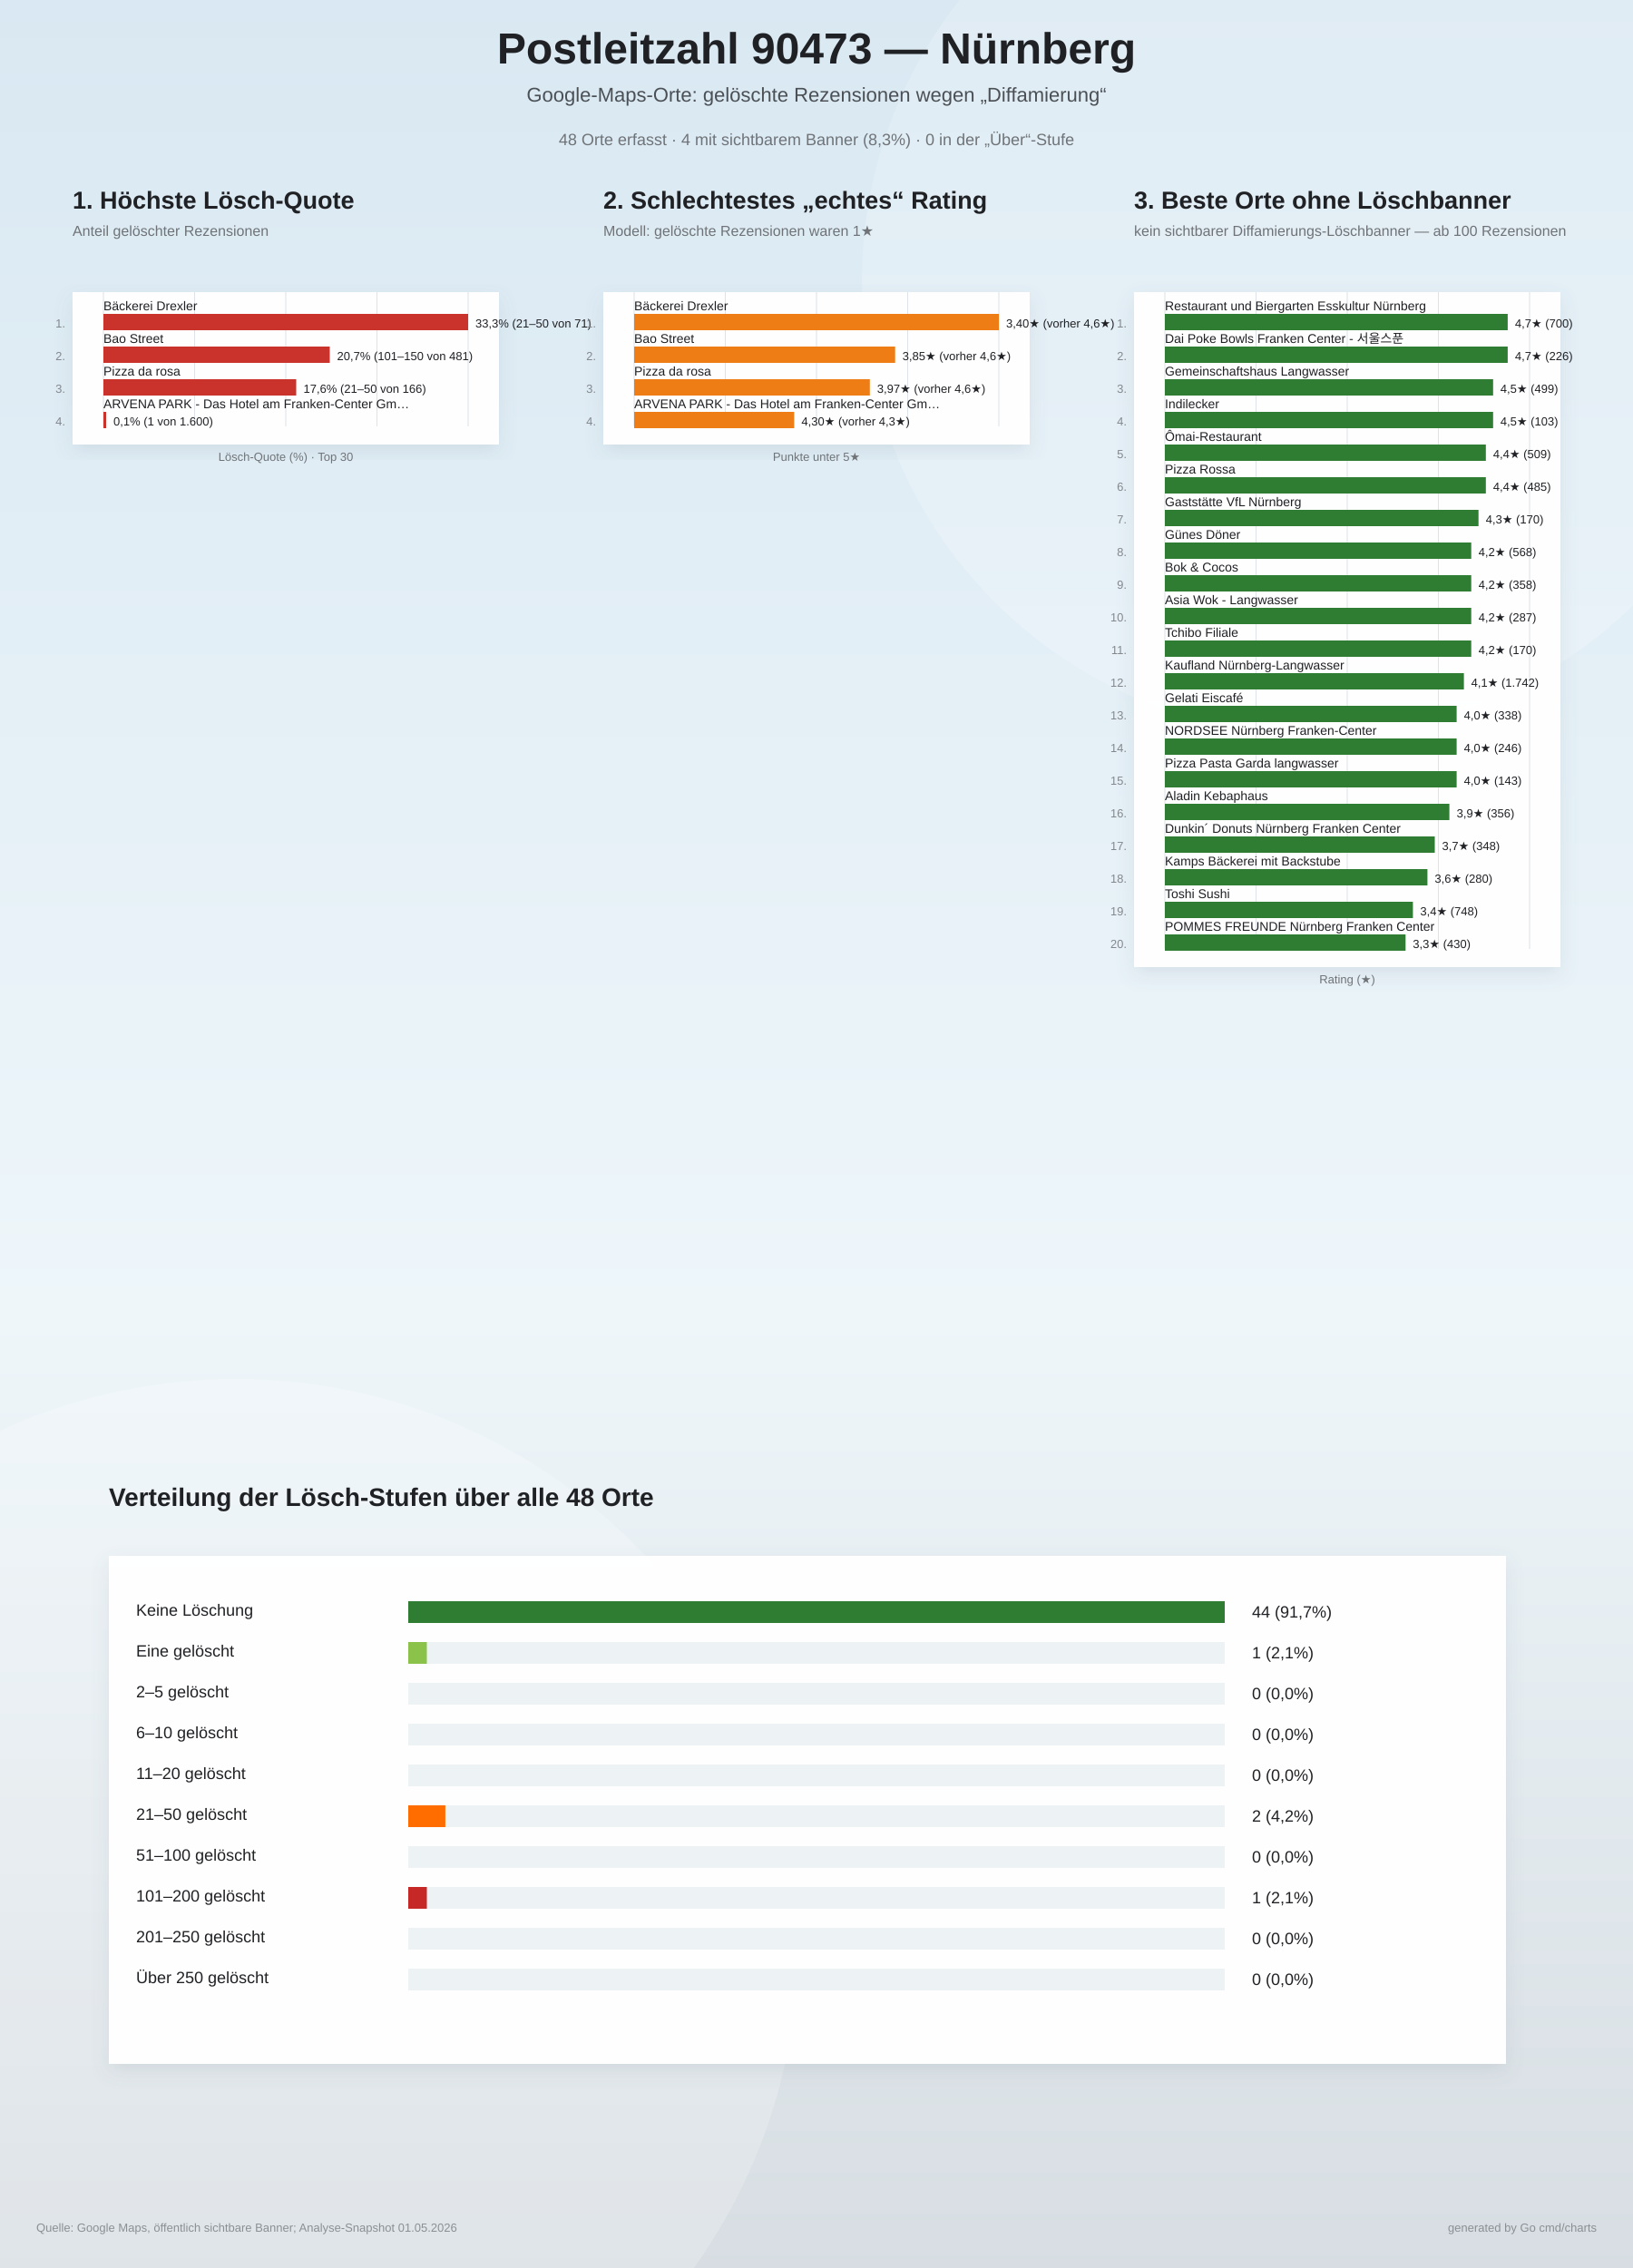
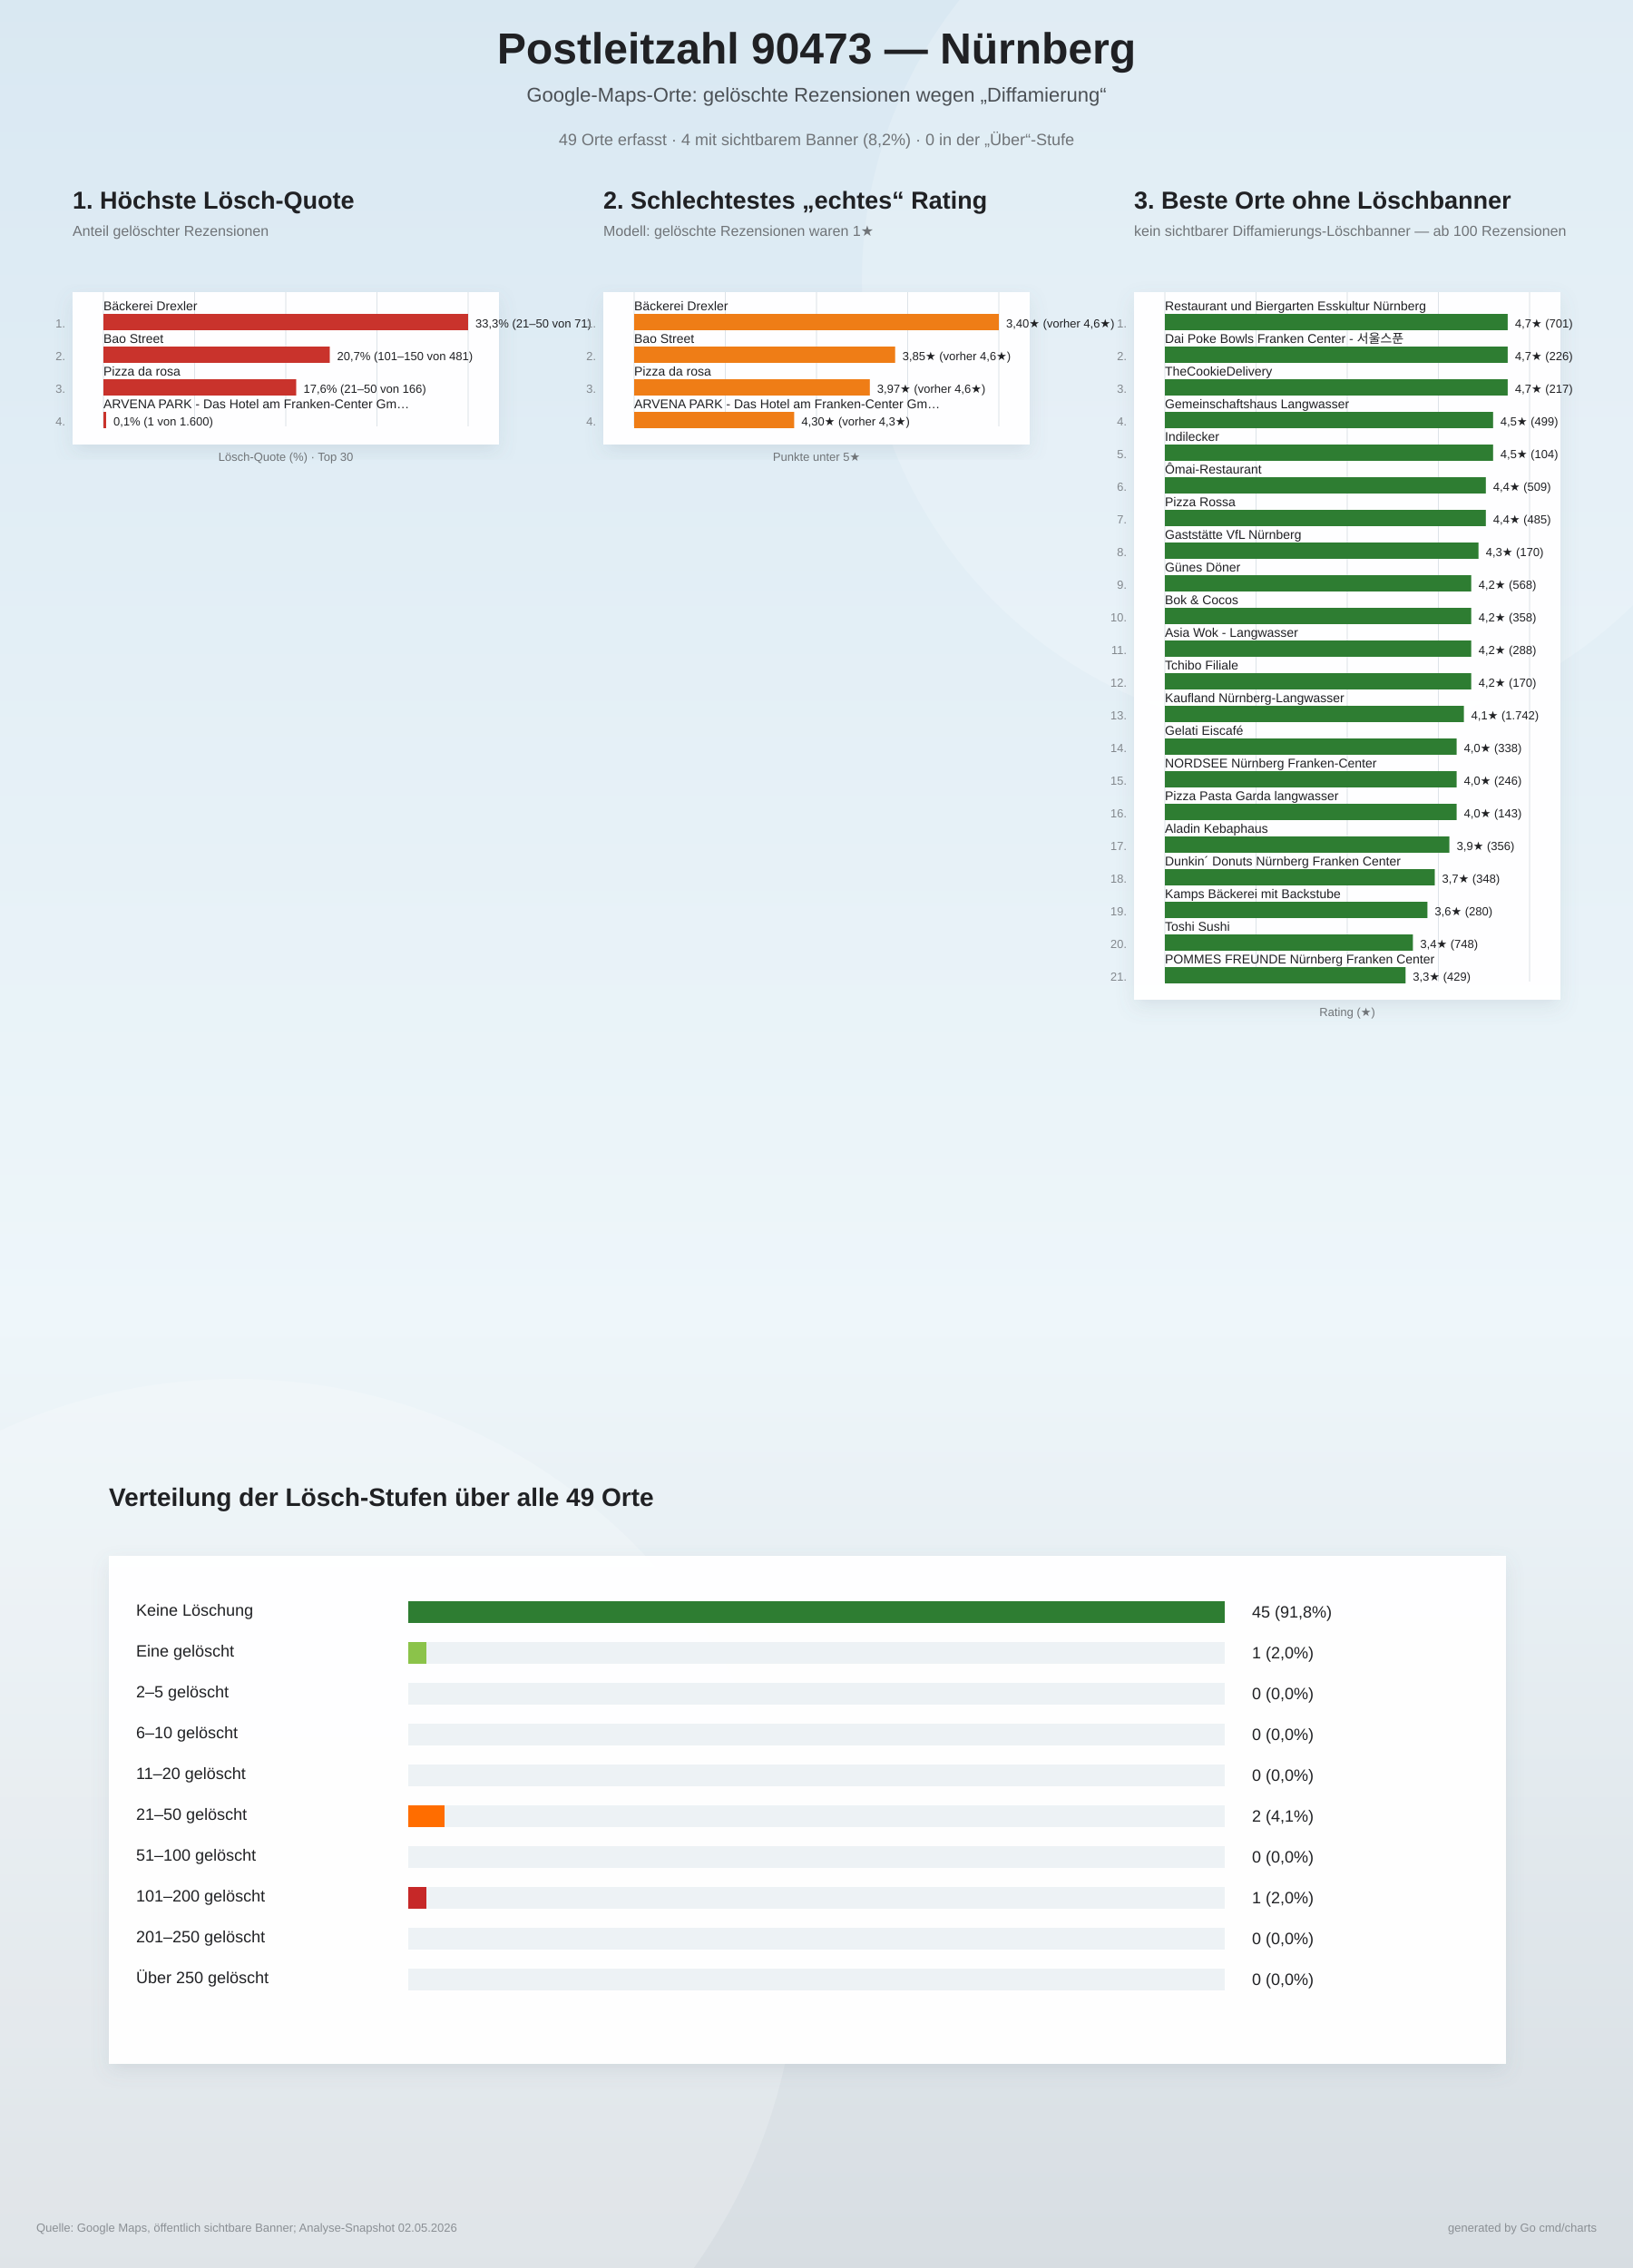
<svg xmlns="http://www.w3.org/2000/svg" width="1800" height="2500" viewBox="0 0 1800 2500">
  <defs>
    <linearGradient id="bg" x1="0" y1="0" x2="0" y2="1">
      <stop offset="0%" stop-color="#d9e8f2" />
      <stop offset="58%" stop-color="#eef6fa" />
      <stop offset="100%" stop-color="#d7dde2" />
    </linearGradient>
    <filter id="softShadow" x="-10%" y="-10%" width="120%" height="120%">
      <feDropShadow dx="0" dy="8" stdDeviation="10" flood-color="#6d7f8a" flood-opacity="0.16" />
    </filter>
  </defs>
  <rect width="100%" height="100%" fill="url(#bg)" />
  <circle cx="1450" cy="310" r="500" fill="#ffffff" opacity="0.18" />
  <circle cx="260" cy="2140" r="620" fill="#ffffff" opacity="0.20" />
  <text x="900" y="70" text-anchor="middle" font-family="Arial, sans-serif" font-size="48" font-weight="800" fill="#202124">Postleitzahl 90473 — Nürnberg</text>
  <text x="900" y="112" text-anchor="middle" font-family="Arial, sans-serif" font-size="22" fill="#4b5055">Google-Maps-Orte: gelöschte Rezensionen wegen „Diffamierung“</text>
-   <text x="900" y="160" text-anchor="middle" font-family="Arial, sans-serif" font-size="18" fill="#6f7377">48 Orte erfasst · 4 mit sichtbarem Banner (8,3%) · 0 in der „Über“-Stufe</text>
+   <text x="900" y="160" text-anchor="middle" font-family="Arial, sans-serif" font-size="18" fill="#6f7377">49 Orte erfasst · 4 mit sichtbarem Banner (8,2%) · 0 in der „Über“-Stufe</text>
  <g>
    <text x="80" y="230" font-family="Arial, sans-serif" font-size="27" font-weight="800" fill="#202124">1. Höchste Lösch-Quote</text>
    <text x="80" y="260" font-family="Arial, sans-serif" font-size="16" fill="#6f7377">Anteil gelöschter Rezensionen</text>
    <rect x="80" y="322" width="470" height="168" fill="#ffffff" opacity="0.96" filter="url(#softShadow)" />
    <line x1="114.0" y1="322" x2="114.0" y2="470.0" stroke="#dde3e8" stroke-width="1" />
    <line x1="214.5" y1="322" x2="214.5" y2="470.0" stroke="#dde3e8" stroke-width="1" />
    <line x1="315.0" y1="322" x2="315.0" y2="470.0" stroke="#dde3e8" stroke-width="1" />
    <line x1="415.5" y1="322" x2="415.5" y2="470.0" stroke="#dde3e8" stroke-width="1" />
    <line x1="516.0" y1="322" x2="516.0" y2="470.0" stroke="#dde3e8" stroke-width="1" />
    <text x="72" y="361.0" text-anchor="end" font-family="Arial, sans-serif" font-size="13" fill="#83888d">1.</text>
    <text x="114" y="342.0" font-family="Arial, sans-serif" font-size="14" fill="#202124">Bäckerei Drexler</text>
    <rect x="114" y="346.0" width="402.0" height="18" fill="#c9332c" />
    <text x="524.0" y="361.0" font-family="Arial, sans-serif" font-size="13" fill="#202124">33,3%  (21–50 von 71)</text>
    <text x="72" y="397.0" text-anchor="end" font-family="Arial, sans-serif" font-size="13" fill="#83888d">2.</text>
    <text x="114" y="378.0" font-family="Arial, sans-serif" font-size="14" fill="#202124">Bao Street</text>
    <rect x="114" y="382.0" width="249.5" height="18" fill="#c9332c" />
    <text x="371.5" y="397.0" font-family="Arial, sans-serif" font-size="13" fill="#202124">20,7%  (101–150 von 481)</text>
    <text x="72" y="433.0" text-anchor="end" font-family="Arial, sans-serif" font-size="13" fill="#83888d">3.</text>
    <text x="114" y="414.0" font-family="Arial, sans-serif" font-size="14" fill="#202124">Pizza da rosa</text>
    <rect x="114" y="418.0" width="212.5" height="18" fill="#c9332c" />
    <text x="334.5" y="433.0" font-family="Arial, sans-serif" font-size="13" fill="#202124">17,6%  (21–50 von 166)</text>
    <text x="72" y="469.0" text-anchor="end" font-family="Arial, sans-serif" font-size="13" fill="#83888d">4.</text>
    <text x="114" y="450.0" font-family="Arial, sans-serif" font-size="14" fill="#202124">ARVENA PARK - Das Hotel am Franken-Center Gm…</text>
    <rect x="114" y="454.0" width="3.0" height="18" fill="#c9332c" />
    <text x="125.0" y="469.0" font-family="Arial, sans-serif" font-size="13" fill="#202124">0,1%  (1 von 1.600)</text>
    <text x="315" y="508.0" text-anchor="middle" font-family="Arial, sans-serif" font-size="13" fill="#6f7377">Lösch-Quote (%) · Top 30</text>
  </g>
  <g>
    <text x="665" y="230" font-family="Arial, sans-serif" font-size="27" font-weight="800" fill="#202124">2. Schlechtestes „echtes“ Rating</text>
    <text x="665" y="260" font-family="Arial, sans-serif" font-size="16" fill="#6f7377">Modell: gelöschte Rezensionen waren 1★</text>
    <rect x="665" y="322" width="470" height="168" fill="#ffffff" opacity="0.96" filter="url(#softShadow)" />
    <line x1="699.0" y1="322" x2="699.0" y2="470.0" stroke="#dde3e8" stroke-width="1" />
    <line x1="799.5" y1="322" x2="799.5" y2="470.0" stroke="#dde3e8" stroke-width="1" />
    <line x1="900.0" y1="322" x2="900.0" y2="470.0" stroke="#dde3e8" stroke-width="1" />
    <line x1="1000.5" y1="322" x2="1000.5" y2="470.0" stroke="#dde3e8" stroke-width="1" />
    <line x1="1101.0" y1="322" x2="1101.0" y2="470.0" stroke="#dde3e8" stroke-width="1" />
    <text x="657" y="361.0" text-anchor="end" font-family="Arial, sans-serif" font-size="13" fill="#83888d">1.</text>
    <text x="699" y="342.0" font-family="Arial, sans-serif" font-size="14" fill="#202124">Bäckerei Drexler</text>
    <rect x="699" y="346.0" width="402.0" height="18" fill="#ef7d16" />
    <text x="1109.0" y="361.0" font-family="Arial, sans-serif" font-size="13" fill="#202124">3,40★  (vorher 4,6★)</text>
    <text x="657" y="397.0" text-anchor="end" font-family="Arial, sans-serif" font-size="13" fill="#83888d">2.</text>
    <text x="699" y="378.0" font-family="Arial, sans-serif" font-size="14" fill="#202124">Bao Street</text>
    <rect x="699" y="382.0" width="287.7" height="18" fill="#ef7d16" />
    <text x="994.7" y="397.0" font-family="Arial, sans-serif" font-size="13" fill="#202124">3,85★  (vorher 4,6★)</text>
    <text x="657" y="433.0" text-anchor="end" font-family="Arial, sans-serif" font-size="13" fill="#83888d">3.</text>
    <text x="699" y="414.0" font-family="Arial, sans-serif" font-size="14" fill="#202124">Pizza da rosa</text>
    <rect x="699" y="418.0" width="259.8" height="18" fill="#ef7d16" />
    <text x="966.8" y="433.0" font-family="Arial, sans-serif" font-size="13" fill="#202124">3,97★  (vorher 4,6★)</text>
    <text x="657" y="469.0" text-anchor="end" font-family="Arial, sans-serif" font-size="13" fill="#83888d">4.</text>
    <text x="699" y="450.0" font-family="Arial, sans-serif" font-size="14" fill="#202124">ARVENA PARK - Das Hotel am Franken-Center Gm…</text>
    <rect x="699" y="454.0" width="176.4" height="18" fill="#ef7d16" />
    <text x="883.4" y="469.0" font-family="Arial, sans-serif" font-size="13" fill="#202124">4,30★  (vorher 4,3★)</text>
    <text x="900" y="508.0" text-anchor="middle" font-family="Arial, sans-serif" font-size="13" fill="#6f7377">Punkte unter 5★</text>
  </g>
  <g>
    <text x="1250" y="230" font-family="Arial, sans-serif" font-size="27" font-weight="800" fill="#202124">3. Beste Orte ohne Löschbanner</text>
    <text x="1250" y="260" font-family="Arial, sans-serif" font-size="16" fill="#6f7377">kein sichtbarer Diffamierungs-Löschbanner — ab 100 Rezensionen</text>
-     <rect x="1250" y="322" width="470" height="744" fill="#ffffff" opacity="0.96" filter="url(#softShadow)" />
-     <line x1="1284.0" y1="322" x2="1284.0" y2="1046.0" stroke="#dde3e8" stroke-width="1" />
-     <line x1="1384.5" y1="322" x2="1384.5" y2="1046.0" stroke="#dde3e8" stroke-width="1" />
-     <line x1="1485.0" y1="322" x2="1485.0" y2="1046.0" stroke="#dde3e8" stroke-width="1" />
-     <line x1="1585.5" y1="322" x2="1585.5" y2="1046.0" stroke="#dde3e8" stroke-width="1" />
-     <line x1="1686.0" y1="322" x2="1686.0" y2="1046.0" stroke="#dde3e8" stroke-width="1" />
+     <rect x="1250" y="322" width="470" height="780" fill="#ffffff" opacity="0.96" filter="url(#softShadow)" />
+     <line x1="1284.0" y1="322" x2="1284.0" y2="1082.0" stroke="#dde3e8" stroke-width="1" />
+     <line x1="1384.5" y1="322" x2="1384.5" y2="1082.0" stroke="#dde3e8" stroke-width="1" />
+     <line x1="1485.0" y1="322" x2="1485.0" y2="1082.0" stroke="#dde3e8" stroke-width="1" />
+     <line x1="1585.5" y1="322" x2="1585.5" y2="1082.0" stroke="#dde3e8" stroke-width="1" />
+     <line x1="1686.0" y1="322" x2="1686.0" y2="1082.0" stroke="#dde3e8" stroke-width="1" />
    <text x="1242" y="361.0" text-anchor="end" font-family="Arial, sans-serif" font-size="13" fill="#83888d">1.</text>
    <text x="1284" y="342.0" font-family="Arial, sans-serif" font-size="14" fill="#202124">Restaurant und Biergarten Esskultur Nürnberg</text>
    <rect x="1284" y="346.0" width="377.9" height="18" fill="#2e7d32" />
-     <text x="1669.9" y="361.0" font-family="Arial, sans-serif" font-size="13" fill="#202124">4,7★  (700)</text>
+     <text x="1669.9" y="361.0" font-family="Arial, sans-serif" font-size="13" fill="#202124">4,7★  (701)</text>
    <text x="1242" y="397.0" text-anchor="end" font-family="Arial, sans-serif" font-size="13" fill="#83888d">2.</text>
    <text x="1284" y="378.0" font-family="Arial, sans-serif" font-size="14" fill="#202124">Dai Poke Bowls Franken Center - 서울스푼</text>
    <rect x="1284" y="382.0" width="377.9" height="18" fill="#2e7d32" />
    <text x="1669.9" y="397.0" font-family="Arial, sans-serif" font-size="13" fill="#202124">4,7★  (226)</text>
    <text x="1242" y="433.0" text-anchor="end" font-family="Arial, sans-serif" font-size="13" fill="#83888d">3.</text>
-     <text x="1284" y="414.0" font-family="Arial, sans-serif" font-size="14" fill="#202124">Gemeinschaftshaus Langwasser</text>
-     <rect x="1284" y="418.0" width="361.8" height="18" fill="#2e7d32" />
-     <text x="1653.8" y="433.0" font-family="Arial, sans-serif" font-size="13" fill="#202124">4,5★  (499)</text>
+     <text x="1284" y="414.0" font-family="Arial, sans-serif" font-size="14" fill="#202124">TheCookieDelivery</text>
+     <rect x="1284" y="418.0" width="377.9" height="18" fill="#2e7d32" />
+     <text x="1669.9" y="433.0" font-family="Arial, sans-serif" font-size="13" fill="#202124">4,7★  (217)</text>
    <text x="1242" y="469.0" text-anchor="end" font-family="Arial, sans-serif" font-size="13" fill="#83888d">4.</text>
-     <text x="1284" y="450.0" font-family="Arial, sans-serif" font-size="14" fill="#202124">Indilecker</text>
+     <text x="1284" y="450.0" font-family="Arial, sans-serif" font-size="14" fill="#202124">Gemeinschaftshaus Langwasser</text>
    <rect x="1284" y="454.0" width="361.8" height="18" fill="#2e7d32" />
-     <text x="1653.8" y="469.0" font-family="Arial, sans-serif" font-size="13" fill="#202124">4,5★  (103)</text>
+     <text x="1653.8" y="469.0" font-family="Arial, sans-serif" font-size="13" fill="#202124">4,5★  (499)</text>
    <text x="1242" y="505.0" text-anchor="end" font-family="Arial, sans-serif" font-size="13" fill="#83888d">5.</text>
-     <text x="1284" y="486.0" font-family="Arial, sans-serif" font-size="14" fill="#202124">Ômai-Restaurant</text>
-     <rect x="1284" y="490.0" width="353.8" height="18" fill="#2e7d32" />
-     <text x="1645.8" y="505.0" font-family="Arial, sans-serif" font-size="13" fill="#202124">4,4★  (509)</text>
+     <text x="1284" y="486.0" font-family="Arial, sans-serif" font-size="14" fill="#202124">Indilecker</text>
+     <rect x="1284" y="490.0" width="361.8" height="18" fill="#2e7d32" />
+     <text x="1653.8" y="505.0" font-family="Arial, sans-serif" font-size="13" fill="#202124">4,5★  (104)</text>
    <text x="1242" y="541.0" text-anchor="end" font-family="Arial, sans-serif" font-size="13" fill="#83888d">6.</text>
-     <text x="1284" y="522.0" font-family="Arial, sans-serif" font-size="14" fill="#202124">Pizza Rossa</text>
+     <text x="1284" y="522.0" font-family="Arial, sans-serif" font-size="14" fill="#202124">Ômai-Restaurant</text>
    <rect x="1284" y="526.0" width="353.8" height="18" fill="#2e7d32" />
-     <text x="1645.8" y="541.0" font-family="Arial, sans-serif" font-size="13" fill="#202124">4,4★  (485)</text>
+     <text x="1645.8" y="541.0" font-family="Arial, sans-serif" font-size="13" fill="#202124">4,4★  (509)</text>
    <text x="1242" y="577.0" text-anchor="end" font-family="Arial, sans-serif" font-size="13" fill="#83888d">7.</text>
-     <text x="1284" y="558.0" font-family="Arial, sans-serif" font-size="14" fill="#202124">Gaststätte VfL Nürnberg</text>
-     <rect x="1284" y="562.0" width="345.7" height="18" fill="#2e7d32" />
-     <text x="1637.7" y="577.0" font-family="Arial, sans-serif" font-size="13" fill="#202124">4,3★  (170)</text>
+     <text x="1284" y="558.0" font-family="Arial, sans-serif" font-size="14" fill="#202124">Pizza Rossa</text>
+     <rect x="1284" y="562.0" width="353.8" height="18" fill="#2e7d32" />
+     <text x="1645.8" y="577.0" font-family="Arial, sans-serif" font-size="13" fill="#202124">4,4★  (485)</text>
    <text x="1242" y="613.0" text-anchor="end" font-family="Arial, sans-serif" font-size="13" fill="#83888d">8.</text>
-     <text x="1284" y="594.0" font-family="Arial, sans-serif" font-size="14" fill="#202124">Günes Döner</text>
-     <rect x="1284" y="598.0" width="337.7" height="18" fill="#2e7d32" />
-     <text x="1629.7" y="613.0" font-family="Arial, sans-serif" font-size="13" fill="#202124">4,2★  (568)</text>
+     <text x="1284" y="594.0" font-family="Arial, sans-serif" font-size="14" fill="#202124">Gaststätte VfL Nürnberg</text>
+     <rect x="1284" y="598.0" width="345.7" height="18" fill="#2e7d32" />
+     <text x="1637.7" y="613.0" font-family="Arial, sans-serif" font-size="13" fill="#202124">4,3★  (170)</text>
    <text x="1242" y="649.0" text-anchor="end" font-family="Arial, sans-serif" font-size="13" fill="#83888d">9.</text>
-     <text x="1284" y="630.0" font-family="Arial, sans-serif" font-size="14" fill="#202124">Bok &amp; Cocos</text>
+     <text x="1284" y="630.0" font-family="Arial, sans-serif" font-size="14" fill="#202124">Günes Döner</text>
    <rect x="1284" y="634.0" width="337.7" height="18" fill="#2e7d32" />
-     <text x="1629.7" y="649.0" font-family="Arial, sans-serif" font-size="13" fill="#202124">4,2★  (358)</text>
+     <text x="1629.7" y="649.0" font-family="Arial, sans-serif" font-size="13" fill="#202124">4,2★  (568)</text>
    <text x="1242" y="685.0" text-anchor="end" font-family="Arial, sans-serif" font-size="13" fill="#83888d">10.</text>
-     <text x="1284" y="666.0" font-family="Arial, sans-serif" font-size="14" fill="#202124">Asia Wok - Langwasser</text>
+     <text x="1284" y="666.0" font-family="Arial, sans-serif" font-size="14" fill="#202124">Bok &amp; Cocos</text>
    <rect x="1284" y="670.0" width="337.7" height="18" fill="#2e7d32" />
-     <text x="1629.7" y="685.0" font-family="Arial, sans-serif" font-size="13" fill="#202124">4,2★  (287)</text>
+     <text x="1629.7" y="685.0" font-family="Arial, sans-serif" font-size="13" fill="#202124">4,2★  (358)</text>
    <text x="1242" y="721.0" text-anchor="end" font-family="Arial, sans-serif" font-size="13" fill="#83888d">11.</text>
-     <text x="1284" y="702.0" font-family="Arial, sans-serif" font-size="14" fill="#202124">Tchibo Filiale</text>
+     <text x="1284" y="702.0" font-family="Arial, sans-serif" font-size="14" fill="#202124">Asia Wok - Langwasser</text>
    <rect x="1284" y="706.0" width="337.7" height="18" fill="#2e7d32" />
-     <text x="1629.7" y="721.0" font-family="Arial, sans-serif" font-size="13" fill="#202124">4,2★  (170)</text>
+     <text x="1629.7" y="721.0" font-family="Arial, sans-serif" font-size="13" fill="#202124">4,2★  (288)</text>
    <text x="1242" y="757.0" text-anchor="end" font-family="Arial, sans-serif" font-size="13" fill="#83888d">12.</text>
-     <text x="1284" y="738.0" font-family="Arial, sans-serif" font-size="14" fill="#202124">Kaufland Nürnberg-Langwasser</text>
-     <rect x="1284" y="742.0" width="329.6" height="18" fill="#2e7d32" />
-     <text x="1621.6" y="757.0" font-family="Arial, sans-serif" font-size="13" fill="#202124">4,1★  (1.742)</text>
+     <text x="1284" y="738.0" font-family="Arial, sans-serif" font-size="14" fill="#202124">Tchibo Filiale</text>
+     <rect x="1284" y="742.0" width="337.7" height="18" fill="#2e7d32" />
+     <text x="1629.7" y="757.0" font-family="Arial, sans-serif" font-size="13" fill="#202124">4,2★  (170)</text>
    <text x="1242" y="793.0" text-anchor="end" font-family="Arial, sans-serif" font-size="13" fill="#83888d">13.</text>
-     <text x="1284" y="774.0" font-family="Arial, sans-serif" font-size="14" fill="#202124">Gelati Eiscafé</text>
-     <rect x="1284" y="778.0" width="321.6" height="18" fill="#2e7d32" />
-     <text x="1613.6" y="793.0" font-family="Arial, sans-serif" font-size="13" fill="#202124">4,0★  (338)</text>
+     <text x="1284" y="774.0" font-family="Arial, sans-serif" font-size="14" fill="#202124">Kaufland Nürnberg-Langwasser</text>
+     <rect x="1284" y="778.0" width="329.6" height="18" fill="#2e7d32" />
+     <text x="1621.6" y="793.0" font-family="Arial, sans-serif" font-size="13" fill="#202124">4,1★  (1.742)</text>
    <text x="1242" y="829.0" text-anchor="end" font-family="Arial, sans-serif" font-size="13" fill="#83888d">14.</text>
-     <text x="1284" y="810.0" font-family="Arial, sans-serif" font-size="14" fill="#202124">NORDSEE Nürnberg Franken-Center</text>
+     <text x="1284" y="810.0" font-family="Arial, sans-serif" font-size="14" fill="#202124">Gelati Eiscafé</text>
    <rect x="1284" y="814.0" width="321.6" height="18" fill="#2e7d32" />
-     <text x="1613.6" y="829.0" font-family="Arial, sans-serif" font-size="13" fill="#202124">4,0★  (246)</text>
+     <text x="1613.6" y="829.0" font-family="Arial, sans-serif" font-size="13" fill="#202124">4,0★  (338)</text>
    <text x="1242" y="865.0" text-anchor="end" font-family="Arial, sans-serif" font-size="13" fill="#83888d">15.</text>
-     <text x="1284" y="846.0" font-family="Arial, sans-serif" font-size="14" fill="#202124">Pizza Pasta Garda langwasser</text>
+     <text x="1284" y="846.0" font-family="Arial, sans-serif" font-size="14" fill="#202124">NORDSEE Nürnberg Franken-Center</text>
    <rect x="1284" y="850.0" width="321.6" height="18" fill="#2e7d32" />
-     <text x="1613.6" y="865.0" font-family="Arial, sans-serif" font-size="13" fill="#202124">4,0★  (143)</text>
+     <text x="1613.6" y="865.0" font-family="Arial, sans-serif" font-size="13" fill="#202124">4,0★  (246)</text>
    <text x="1242" y="901.0" text-anchor="end" font-family="Arial, sans-serif" font-size="13" fill="#83888d">16.</text>
-     <text x="1284" y="882.0" font-family="Arial, sans-serif" font-size="14" fill="#202124">Aladin Kebaphaus</text>
-     <rect x="1284" y="886.0" width="313.6" height="18" fill="#2e7d32" />
-     <text x="1605.6" y="901.0" font-family="Arial, sans-serif" font-size="13" fill="#202124">3,9★  (356)</text>
+     <text x="1284" y="882.0" font-family="Arial, sans-serif" font-size="14" fill="#202124">Pizza Pasta Garda langwasser</text>
+     <rect x="1284" y="886.0" width="321.6" height="18" fill="#2e7d32" />
+     <text x="1613.6" y="901.0" font-family="Arial, sans-serif" font-size="13" fill="#202124">4,0★  (143)</text>
    <text x="1242" y="937.0" text-anchor="end" font-family="Arial, sans-serif" font-size="13" fill="#83888d">17.</text>
-     <text x="1284" y="918.0" font-family="Arial, sans-serif" font-size="14" fill="#202124">Dunkin´ Donuts Nürnberg Franken Center</text>
-     <rect x="1284" y="922.0" width="297.5" height="18" fill="#2e7d32" />
-     <text x="1589.5" y="937.0" font-family="Arial, sans-serif" font-size="13" fill="#202124">3,7★  (348)</text>
+     <text x="1284" y="918.0" font-family="Arial, sans-serif" font-size="14" fill="#202124">Aladin Kebaphaus</text>
+     <rect x="1284" y="922.0" width="313.6" height="18" fill="#2e7d32" />
+     <text x="1605.6" y="937.0" font-family="Arial, sans-serif" font-size="13" fill="#202124">3,9★  (356)</text>
    <text x="1242" y="973.0" text-anchor="end" font-family="Arial, sans-serif" font-size="13" fill="#83888d">18.</text>
-     <text x="1284" y="954.0" font-family="Arial, sans-serif" font-size="14" fill="#202124">Kamps Bäckerei mit Backstube</text>
-     <rect x="1284" y="958.0" width="289.4" height="18" fill="#2e7d32" />
-     <text x="1581.4" y="973.0" font-family="Arial, sans-serif" font-size="13" fill="#202124">3,6★  (280)</text>
+     <text x="1284" y="954.0" font-family="Arial, sans-serif" font-size="14" fill="#202124">Dunkin´ Donuts Nürnberg Franken Center</text>
+     <rect x="1284" y="958.0" width="297.5" height="18" fill="#2e7d32" />
+     <text x="1589.5" y="973.0" font-family="Arial, sans-serif" font-size="13" fill="#202124">3,7★  (348)</text>
    <text x="1242" y="1009.0" text-anchor="end" font-family="Arial, sans-serif" font-size="13" fill="#83888d">19.</text>
-     <text x="1284" y="990.0" font-family="Arial, sans-serif" font-size="14" fill="#202124">Toshi Sushi</text>
-     <rect x="1284" y="994.0" width="273.4" height="18" fill="#2e7d32" />
-     <text x="1565.4" y="1009.0" font-family="Arial, sans-serif" font-size="13" fill="#202124">3,4★  (748)</text>
+     <text x="1284" y="990.0" font-family="Arial, sans-serif" font-size="14" fill="#202124">Kamps Bäckerei mit Backstube</text>
+     <rect x="1284" y="994.0" width="289.4" height="18" fill="#2e7d32" />
+     <text x="1581.4" y="1009.0" font-family="Arial, sans-serif" font-size="13" fill="#202124">3,6★  (280)</text>
    <text x="1242" y="1045.0" text-anchor="end" font-family="Arial, sans-serif" font-size="13" fill="#83888d">20.</text>
-     <text x="1284" y="1026.0" font-family="Arial, sans-serif" font-size="14" fill="#202124">POMMES FREUNDE Nürnberg Franken Center</text>
-     <rect x="1284" y="1030.0" width="265.3" height="18" fill="#2e7d32" />
-     <text x="1557.3" y="1045.0" font-family="Arial, sans-serif" font-size="13" fill="#202124">3,3★  (430)</text>
-     <text x="1485" y="1084.0" text-anchor="middle" font-family="Arial, sans-serif" font-size="13" fill="#6f7377">Rating (★)</text>
-   </g>
-   <g>
-     <text x="120" y="1660" font-family="Arial, sans-serif" font-size="28" font-weight="800" fill="#202124">Verteilung der Lösch-Stufen über alle 48 Orte</text>
+     <text x="1284" y="1026.0" font-family="Arial, sans-serif" font-size="14" fill="#202124">Toshi Sushi</text>
+     <rect x="1284" y="1030.0" width="273.4" height="18" fill="#2e7d32" />
+     <text x="1565.4" y="1045.0" font-family="Arial, sans-serif" font-size="13" fill="#202124">3,4★  (748)</text>
+     <text x="1242" y="1081.0" text-anchor="end" font-family="Arial, sans-serif" font-size="13" fill="#83888d">21.</text>
+     <text x="1284" y="1062.0" font-family="Arial, sans-serif" font-size="14" fill="#202124">POMMES FREUNDE Nürnberg Franken Center</text>
+     <rect x="1284" y="1066.0" width="265.3" height="18" fill="#2e7d32" />
+     <text x="1557.3" y="1081.0" font-family="Arial, sans-serif" font-size="13" fill="#202124">3,3★  (429)</text>
+     <text x="1485" y="1120.0" text-anchor="middle" font-family="Arial, sans-serif" font-size="13" fill="#6f7377">Rating (★)</text>
+   </g>
+   <g>
+     <text x="120" y="1660" font-family="Arial, sans-serif" font-size="28" font-weight="800" fill="#202124">Verteilung der Lösch-Stufen über alle 49 Orte</text>
    <rect x="120" y="1715" width="1540" height="560" fill="#ffffff" opacity="0.96" filter="url(#softShadow)" />
    <text x="150" y="1781" font-family="Arial, sans-serif" font-size="18" fill="#202124">Keine Löschung</text>
    <rect x="450" y="1765" width="900" height="24" fill="#edf2f5" />
    <rect x="450" y="1765" width="900.0" height="24" fill="#2e7d32" />
-     <text x="1380" y="1783" font-family="Arial, sans-serif" font-size="18" fill="#202124">44 (91,7%)</text>
+     <text x="1380" y="1783" font-family="Arial, sans-serif" font-size="18" fill="#202124">45 (91,8%)</text>
    <text x="150" y="1826" font-family="Arial, sans-serif" font-size="18" fill="#202124">Eine gelöscht</text>
    <rect x="450" y="1810" width="900" height="24" fill="#edf2f5" />
-     <rect x="450" y="1810" width="20.5" height="24" fill="#8bc34a" />
-     <text x="1380" y="1828" font-family="Arial, sans-serif" font-size="18" fill="#202124">1 (2,1%)</text>
+     <rect x="450" y="1810" width="20.0" height="24" fill="#8bc34a" />
+     <text x="1380" y="1828" font-family="Arial, sans-serif" font-size="18" fill="#202124">1 (2,0%)</text>
    <text x="150" y="1871" font-family="Arial, sans-serif" font-size="18" fill="#202124">2–5 gelöscht</text>
    <rect x="450" y="1855" width="900" height="24" fill="#edf2f5" />
    <rect x="450" y="1855" width="0.0" height="24" fill="#cddc39" />
    <text x="1380" y="1873" font-family="Arial, sans-serif" font-size="18" fill="#202124">0 (0,0%)</text>
    <text x="150" y="1916" font-family="Arial, sans-serif" font-size="18" fill="#202124">6–10 gelöscht</text>
    <rect x="450" y="1900" width="900" height="24" fill="#edf2f5" />
    <rect x="450" y="1900" width="0.0" height="24" fill="#ffca28" />
    <text x="1380" y="1918" font-family="Arial, sans-serif" font-size="18" fill="#202124">0 (0,0%)</text>
    <text x="150" y="1961" font-family="Arial, sans-serif" font-size="18" fill="#202124">11–20 gelöscht</text>
    <rect x="450" y="1945" width="900" height="24" fill="#edf2f5" />
    <rect x="450" y="1945" width="0.0" height="24" fill="#ff9f1c" />
    <text x="1380" y="1963" font-family="Arial, sans-serif" font-size="18" fill="#202124">0 (0,0%)</text>
    <text x="150" y="2006" font-family="Arial, sans-serif" font-size="18" fill="#202124">21–50 gelöscht</text>
    <rect x="450" y="1990" width="900" height="24" fill="#edf2f5" />
-     <rect x="450" y="1990" width="40.9" height="24" fill="#ff6d00" />
-     <text x="1380" y="2008" font-family="Arial, sans-serif" font-size="18" fill="#202124">2 (4,2%)</text>
+     <rect x="450" y="1990" width="40.0" height="24" fill="#ff6d00" />
+     <text x="1380" y="2008" font-family="Arial, sans-serif" font-size="18" fill="#202124">2 (4,1%)</text>
    <text x="150" y="2051" font-family="Arial, sans-serif" font-size="18" fill="#202124">51–100 gelöscht</text>
    <rect x="450" y="2035" width="900" height="24" fill="#edf2f5" />
    <rect x="450" y="2035" width="0.0" height="24" fill="#e5391b" />
    <text x="1380" y="2053" font-family="Arial, sans-serif" font-size="18" fill="#202124">0 (0,0%)</text>
    <text x="150" y="2096" font-family="Arial, sans-serif" font-size="18" fill="#202124">101–200 gelöscht</text>
    <rect x="450" y="2080" width="900" height="24" fill="#edf2f5" />
-     <rect x="450" y="2080" width="20.5" height="24" fill="#c62828" />
-     <text x="1380" y="2098" font-family="Arial, sans-serif" font-size="18" fill="#202124">1 (2,1%)</text>
+     <rect x="450" y="2080" width="20.0" height="24" fill="#c62828" />
+     <text x="1380" y="2098" font-family="Arial, sans-serif" font-size="18" fill="#202124">1 (2,0%)</text>
    <text x="150" y="2141" font-family="Arial, sans-serif" font-size="18" fill="#202124">201–250 gelöscht</text>
    <rect x="450" y="2125" width="900" height="24" fill="#edf2f5" />
    <rect x="450" y="2125" width="0.0" height="24" fill="#8e1919" />
    <text x="1380" y="2143" font-family="Arial, sans-serif" font-size="18" fill="#202124">0 (0,0%)</text>
    <text x="150" y="2186" font-family="Arial, sans-serif" font-size="18" fill="#202124">Über 250 gelöscht</text>
    <rect x="450" y="2170" width="900" height="24" fill="#edf2f5" />
    <rect x="450" y="2170" width="0.0" height="24" fill="#5b0f0f" />
    <text x="1380" y="2188" font-family="Arial, sans-serif" font-size="18" fill="#202124">0 (0,0%)</text>
  </g>
-   <text x="40" y="2460" font-family="Arial, sans-serif" font-size="13" fill="#8a8f94">Quelle: Google Maps, öffentlich sichtbare Banner; Analyse-Snapshot 01.05.2026</text>
+   <text x="40" y="2460" font-family="Arial, sans-serif" font-size="13" fill="#8a8f94">Quelle: Google Maps, öffentlich sichtbare Banner; Analyse-Snapshot 02.05.2026</text>
  <text x="1760" y="2460" text-anchor="end" font-family="Arial, sans-serif" font-size="13" fill="#8a8f94">generated by Go cmd/charts</text>
</svg>
